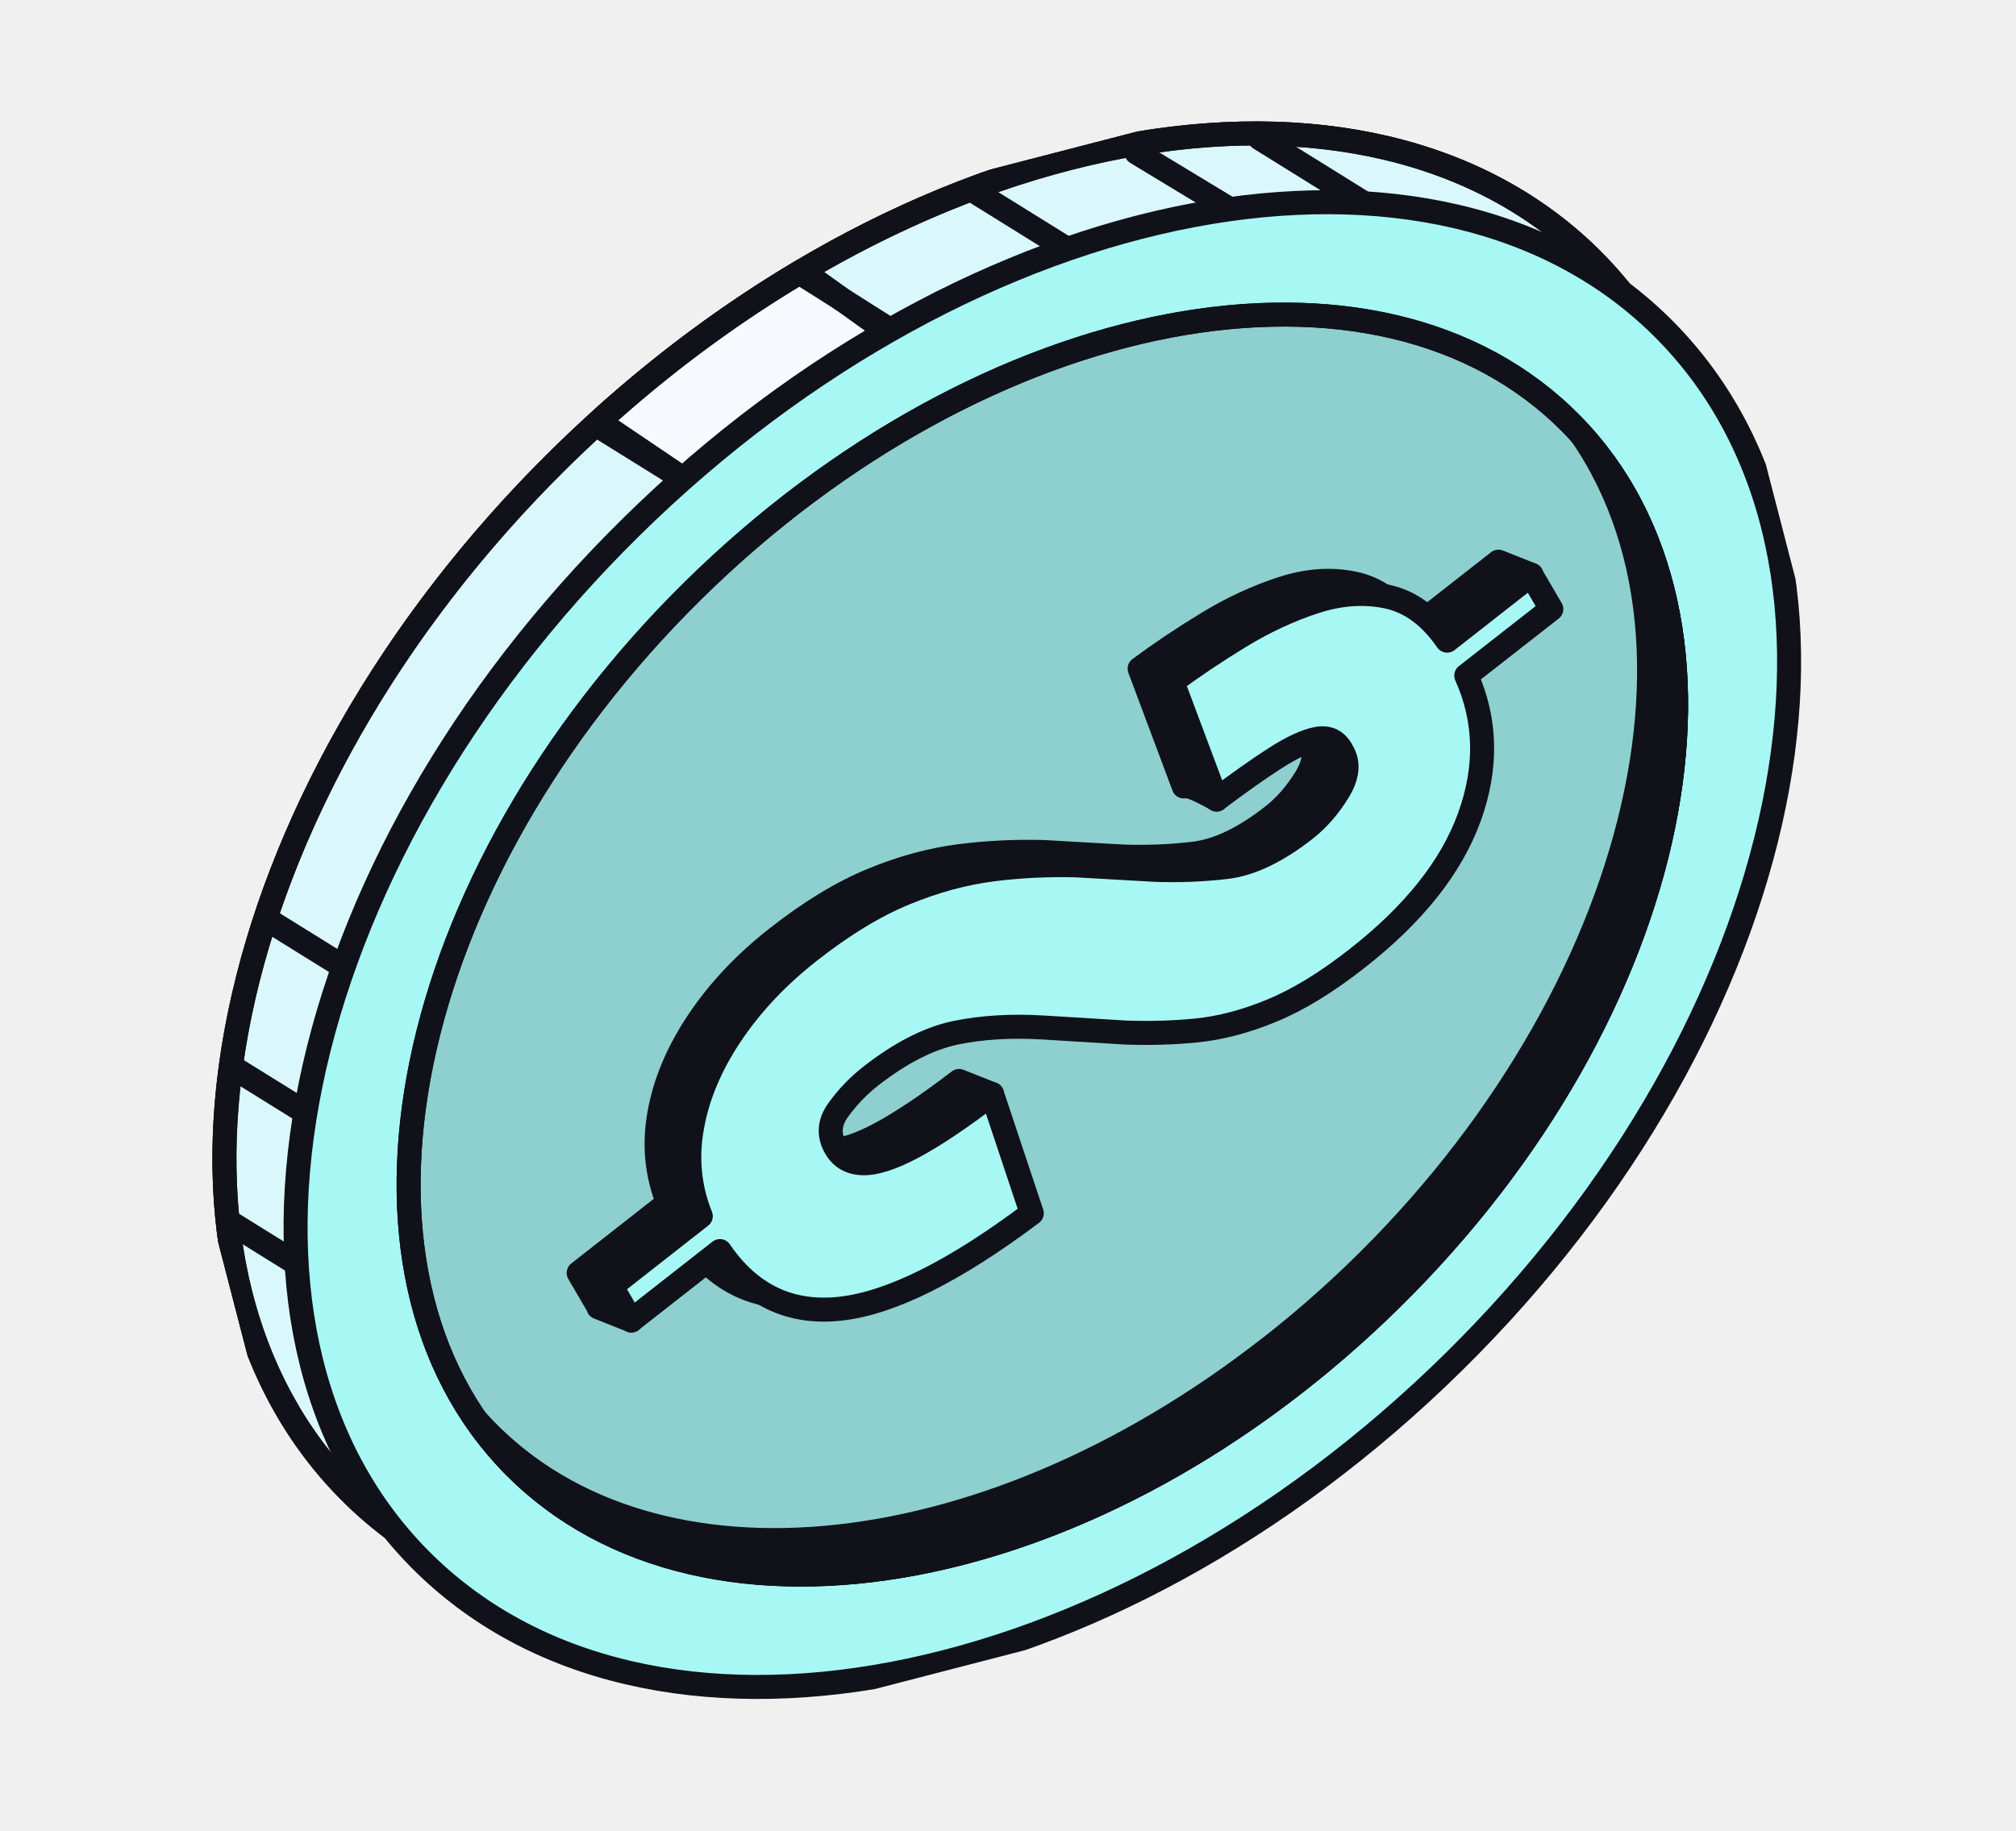
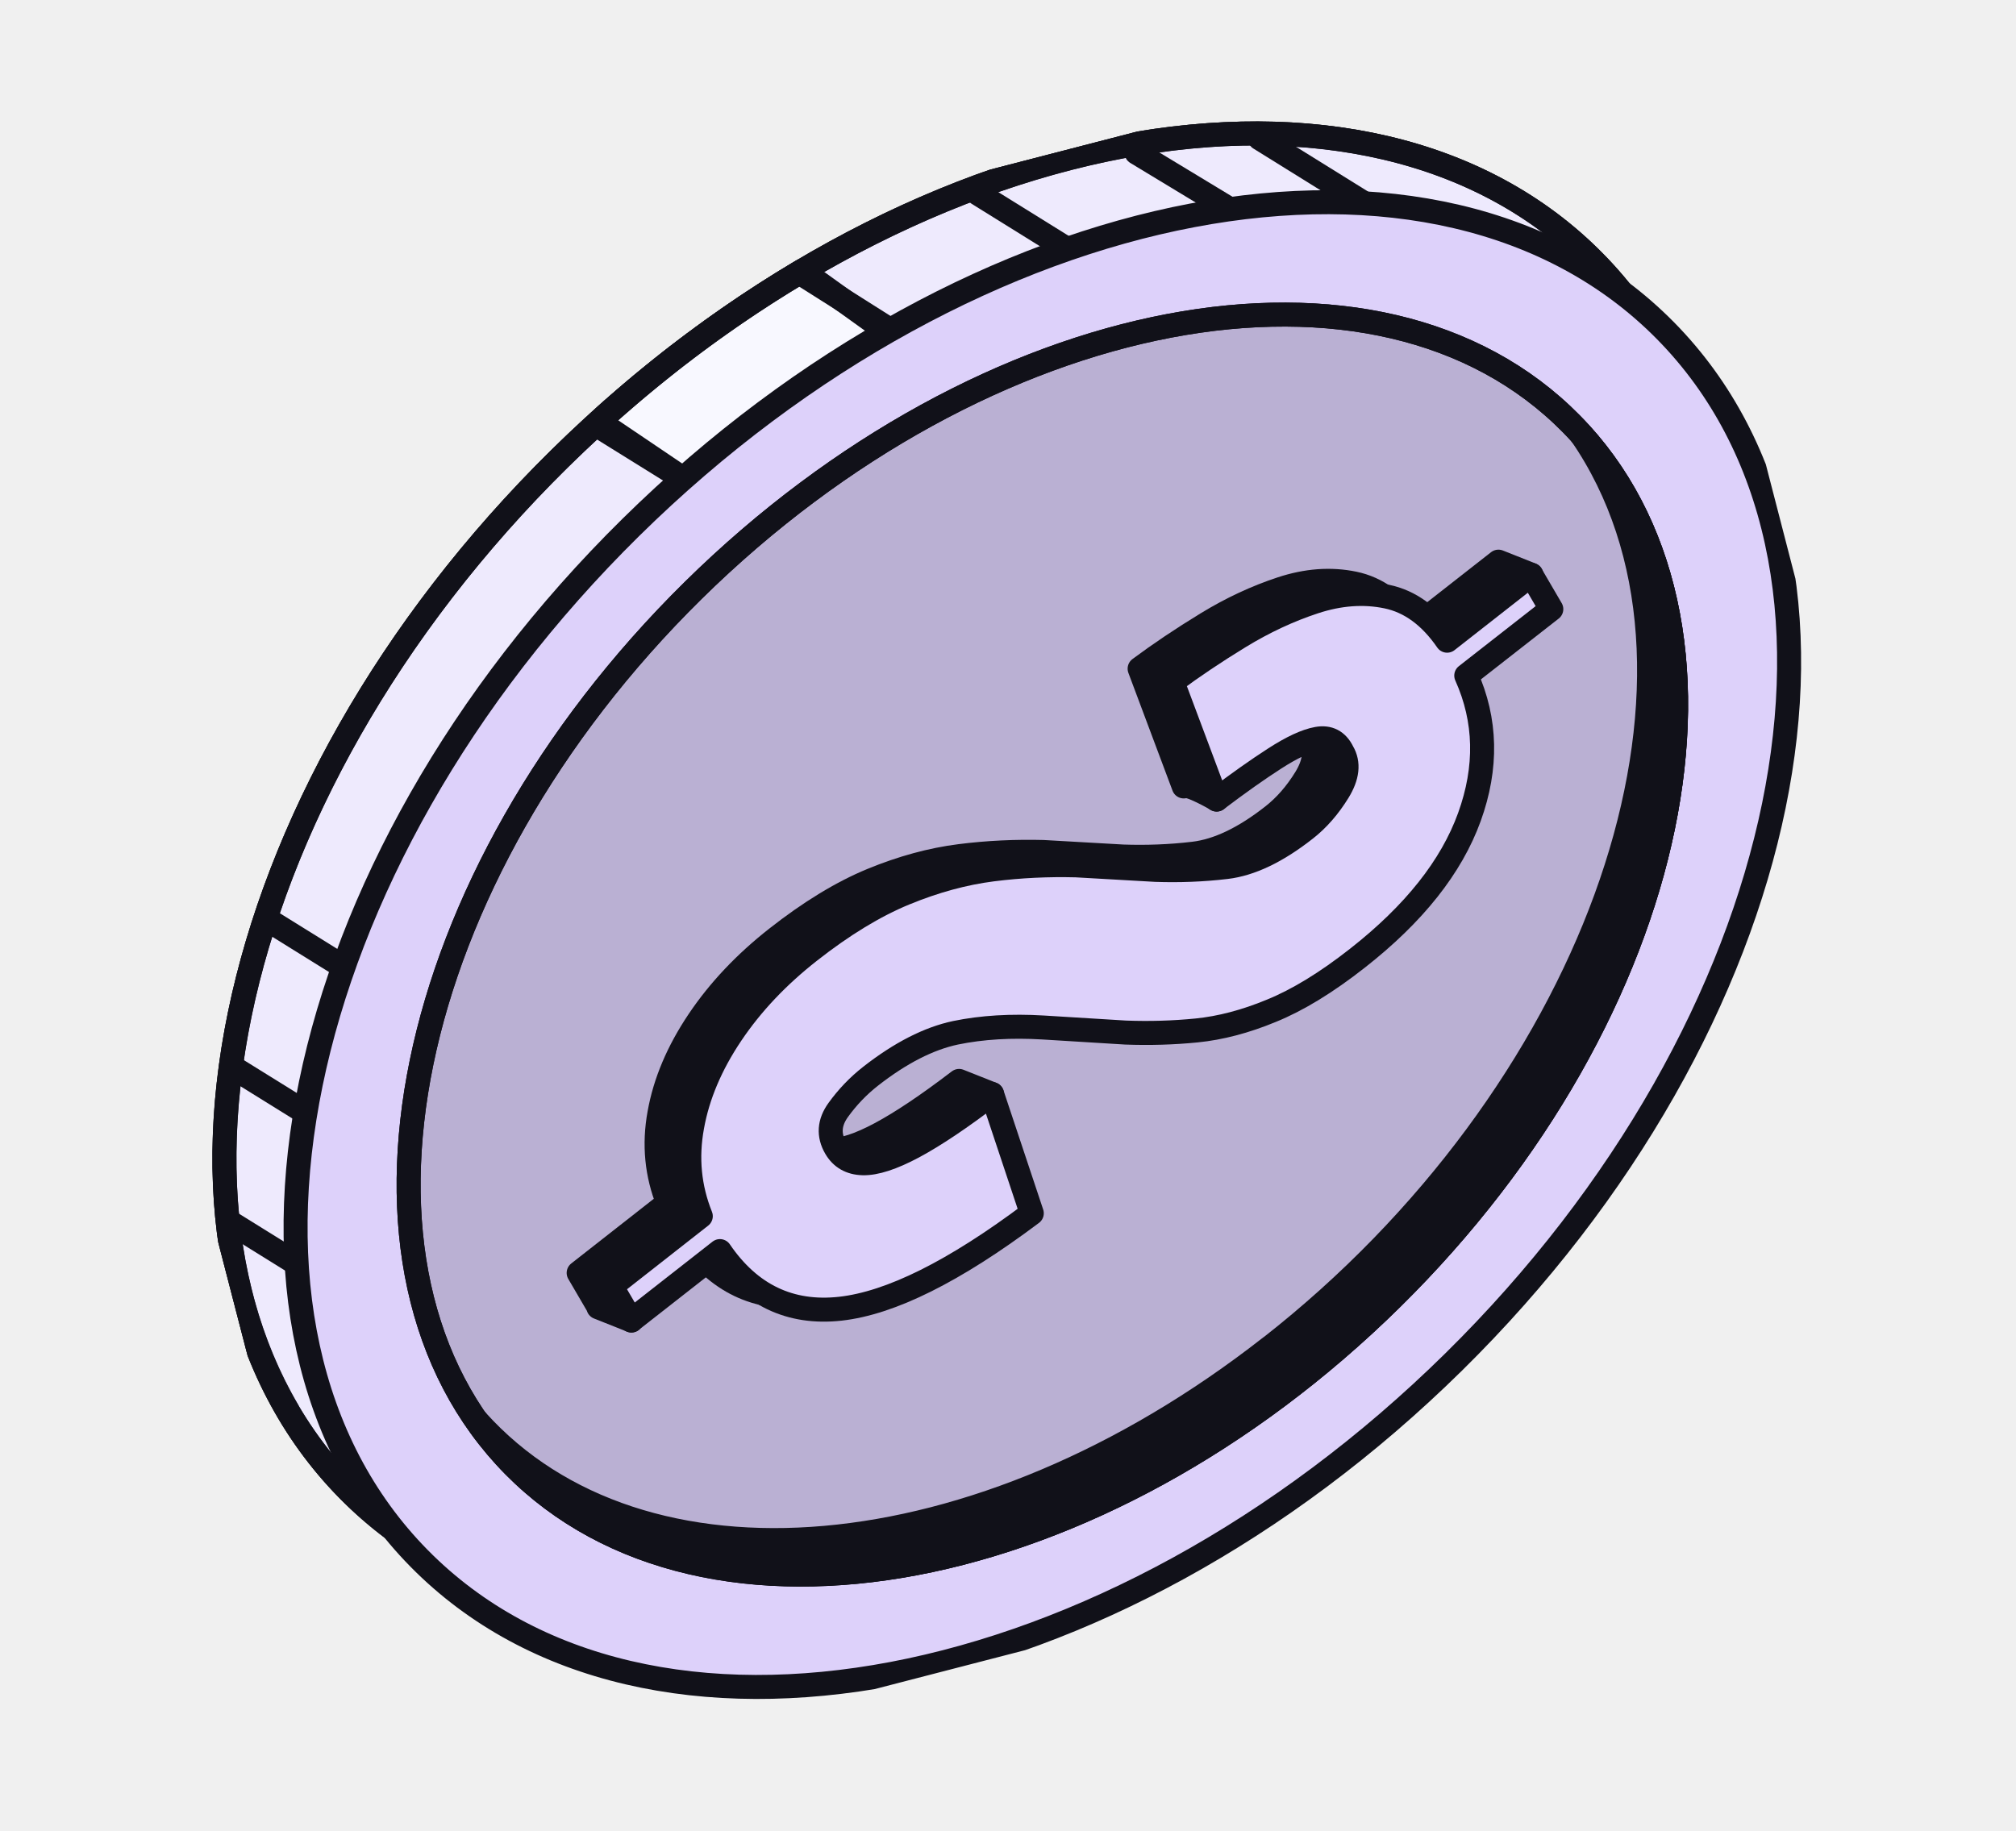
<svg xmlns="http://www.w3.org/2000/svg" width="109" height="99" viewBox="0 0 109 99" fill="none">
-   <g clip-path="url(#clip0_160_1313)">
-     <path d="M18.816 80.555C6.534 68.088 11.664 43.12 30.273 24.788C48.883 6.456 73.925 1.701 86.206 14.168C98.487 26.635 93.358 51.603 74.748 69.935C56.139 88.267 31.097 93.022 18.816 80.555Z" fill="#A7F7F5" stroke="#111119" stroke-width="1.298" stroke-linecap="round" stroke-linejoin="round" />
-     <path opacity="0.62" d="M15.557 76.29C24.535 91.654 48.361 91.16 68.766 75.186C89.17 59.212 98.441 33.798 89.452 18.427C81.503 4.818 61.913 3.65 43.373 14.648C40.973 16.074 38.585 17.698 36.243 19.531C34.906 20.586 33.615 21.667 32.375 22.802C14.707 38.797 7.163 61.924 15.566 76.288L15.557 76.29Z" fill="#F8F8FF" stroke="#111119" stroke-width="1.298" stroke-linecap="round" stroke-linejoin="round" />
+   <g clip-path="url(#clip0_2506_21924)">
+     <path d="M18.816 80.555C6.534 68.088 11.664 43.12 30.273 24.788C48.883 6.456 73.925 1.701 86.206 14.168C98.487 26.636 93.358 51.603 74.748 69.936C56.139 88.268 31.097 93.022 18.816 80.555Z" fill="#DDD1FA" stroke="#111119" stroke-width="1.298" stroke-linecap="round" stroke-linejoin="round" />
+     <path opacity="0.62" d="M15.557 76.29C24.535 91.655 48.361 91.161 68.766 75.187C89.17 59.213 98.441 33.798 89.451 18.427C81.503 4.819 61.913 3.651 43.373 14.649C40.972 16.075 38.585 17.698 36.243 19.531C34.906 20.586 33.614 21.668 32.375 22.803C14.707 38.797 7.163 61.925 15.566 76.288L15.557 76.29Z" fill="#F8F8FF" stroke="#111119" stroke-width="1.298" stroke-linecap="round" stroke-linejoin="round" />
    <path d="M32.376 22.802L41.061 28.67L52.648 21.312L43.373 14.648C40.973 16.074 38.586 17.698 36.243 19.53C34.906 20.585 33.615 21.667 32.376 22.802Z" fill="#F8F8FF" stroke="#111119" stroke-width="1.298" stroke-linecap="round" stroke-linejoin="round" />
-     <path d="M68.107 7.48L86.719 19.048" stroke="#111119" stroke-width="1.298" stroke-linecap="round" stroke-linejoin="round" />
+     <path d="M68.107 7.48L86.719 19.047" stroke="#111119" stroke-width="1.298" stroke-linecap="round" stroke-linejoin="round" />
    <path d="M61.447 8.255L79.297 19.062" stroke="#111119" stroke-width="1.298" stroke-linecap="round" stroke-linejoin="round" />
    <path d="M52.88 10.472L71.492 22.04" stroke="#111119" stroke-width="1.298" stroke-linecap="round" stroke-linejoin="round" />
-     <path d="M14.473 49.741L33.085 61.309" stroke="#111119" stroke-width="1.298" stroke-linecap="round" stroke-linejoin="round" />
-     <path d="M12.523 57.682L31.133 69.24" stroke="#111119" stroke-width="1.298" stroke-linecap="round" stroke-linejoin="round" />
-     <path d="M12.417 66.084L31.029 77.651" stroke="#111119" stroke-width="1.298" stroke-linecap="round" stroke-linejoin="round" />
+     <path d="M14.473 49.74L33.085 61.308" stroke="#111119" stroke-width="1.298" stroke-linecap="round" stroke-linejoin="round" />
+     <path d="M12.523 57.681L31.133 69.24" stroke="#111119" stroke-width="1.298" stroke-linecap="round" stroke-linejoin="round" />
+     <path d="M12.417 66.083L31.029 77.651" stroke="#111119" stroke-width="1.298" stroke-linecap="round" stroke-linejoin="round" />
    <path d="M43.442 14.879L61.554 26.327" stroke="#111119" stroke-width="1.298" stroke-linecap="round" stroke-linejoin="round" />
-     <path d="M32.319 23.028L50.931 34.595" stroke="#111119" stroke-width="1.298" stroke-linecap="round" stroke-linejoin="round" />
-     <path d="M18.816 80.555C6.534 68.088 11.664 43.12 30.273 24.788C48.883 6.456 73.925 1.701 86.206 14.168C98.487 26.635 93.358 51.603 74.748 69.935C56.139 88.267 31.097 93.022 18.816 80.555Z" stroke="#111119" stroke-width="1.298" stroke-linecap="round" stroke-linejoin="round" />
-     <path d="M22.662 84.274C10.38 71.807 15.51 46.839 34.12 28.507C52.729 10.175 77.771 5.42 90.052 17.887C102.334 30.354 97.204 55.322 78.594 73.654C59.985 91.986 34.943 96.741 22.662 84.274Z" fill="#A7F7F5" stroke="#111119" stroke-width="1.298" stroke-linecap="round" stroke-linejoin="round" />
-     <path d="M27.763 79.248C17.34 68.668 21.693 47.48 37.485 31.923C53.277 16.366 74.528 12.332 84.951 22.912C95.373 33.493 91.02 54.681 75.228 70.237C59.437 85.794 38.186 89.828 27.763 79.248Z" fill="#A7F7F5" stroke="#111119" stroke-width="1.298" stroke-linecap="round" stroke-linejoin="round" />
-     <path opacity="0.16" d="M27.763 79.248C17.34 68.668 21.693 47.48 37.485 31.923C53.277 16.366 74.528 12.332 84.951 22.912C95.373 33.493 91.02 54.681 75.228 70.237C59.437 85.794 38.186 89.828 27.763 79.248Z" fill="black" stroke="#111119" stroke-width="1.298" stroke-linecap="round" stroke-linejoin="round" />
-     <path d="M27.763 79.248C17.34 68.668 21.693 47.48 37.485 31.923C53.277 16.366 74.528 12.332 84.951 22.912C95.373 33.493 91.02 54.681 75.228 70.237C59.437 85.794 38.186 89.828 27.763 79.248Z" stroke="#111119" stroke-width="1.298" stroke-linecap="round" stroke-linejoin="round" />
-     <path d="M68.688 72.849C86.01 59.292 93.873 37.73 86.253 24.688C86.011 24.271 85.753 23.869 85.478 23.47C86.311 24.395 87.062 25.408 87.715 26.523C95.335 39.565 87.472 61.128 70.159 74.682C53.396 87.807 33.914 88.614 25.776 76.826C34.611 86.642 52.864 85.233 68.695 72.838L68.688 72.849Z" fill="#111119" stroke="#111119" stroke-width="1.298" stroke-linecap="round" stroke-linejoin="round" />
-     <path d="M32.353 70.698L34.136 71.405L37.139 66.939C38.76 69.317 40.935 70.354 43.646 70.055C46.366 69.754 49.812 68.038 54 64.894L53.638 59.162L51.855 58.455C50.167 59.744 48.746 60.696 47.601 61.309C46.457 61.921 45.546 62.215 44.88 62.195C44.205 62.178 43.718 61.892 43.408 61.359C43.011 60.676 43.055 59.994 43.548 59.311C44.042 58.627 44.622 58.017 45.3 57.487C46.909 56.228 48.441 55.448 49.886 55.141C51.332 54.843 52.908 54.752 54.621 54.855L59.081 55.128C60.377 55.176 61.661 55.141 62.931 55.013C64.202 54.886 65.549 54.537 66.968 53.949C68.39 53.37 69.945 52.422 71.617 51.107C74.684 48.704 76.699 46.161 77.672 43.475C78.644 40.79 78.587 38.237 77.503 35.825L82.8 31.081L81.017 30.374L76.468 33.937C75.548 32.604 74.461 31.812 73.206 31.552C71.951 31.292 70.644 31.391 69.285 31.839C67.925 32.286 66.573 32.914 65.242 33.728C63.91 34.542 62.701 35.353 61.617 36.161L64.003 42.529C64.251 42.34 65.786 43.236 65.786 43.236C65.786 43.236 66.413 40.774 67.143 40.298C68.063 39.705 68.832 39.343 69.445 39.233C70.058 39.122 70.521 39.356 70.816 39.941C71.175 40.548 71.093 41.269 70.587 42.09C70.08 42.91 69.49 43.59 68.812 44.12C67.268 45.334 65.843 46.01 64.541 46.164C63.24 46.319 61.967 46.361 60.72 46.32L56.412 46.074C54.926 46.037 53.42 46.101 51.889 46.296C50.359 46.491 48.774 46.92 47.146 47.591C45.518 48.261 43.797 49.31 41.997 50.725C40.285 52.068 38.877 53.554 37.771 55.201C36.664 56.848 35.956 58.516 35.654 60.204C35.344 61.894 35.504 63.51 36.122 65.046L31.287 68.837L32.371 70.693L32.353 70.698Z" fill="#111119" stroke="#111119" stroke-width="1.298" stroke-linecap="round" stroke-linejoin="round" />
-     <path d="M34.136 71.405L38.924 67.655C40.546 70.033 42.721 71.07 45.432 70.771C48.152 70.47 51.598 68.754 55.786 65.61L53.638 59.162C51.95 60.451 50.529 61.404 49.385 62.016C48.24 62.628 47.329 62.922 46.654 62.905C45.979 62.888 45.493 62.602 45.182 62.069C44.785 61.386 44.829 60.704 45.323 60.02C45.817 59.337 46.397 58.727 47.074 58.197C48.683 56.937 50.216 56.157 51.66 55.851C53.106 55.553 54.683 55.461 56.396 55.564L60.855 55.837C62.151 55.885 63.436 55.85 64.706 55.722C65.976 55.595 67.323 55.246 68.742 54.659C70.164 54.08 71.72 53.131 73.392 51.817C76.459 49.413 78.474 46.87 79.446 44.185C80.418 41.499 80.361 38.946 79.277 36.534L83.875 32.939L82.791 31.083L78.242 34.646C77.322 33.313 76.236 32.521 74.98 32.261C73.725 32.002 72.419 32.1 71.059 32.548C69.699 32.996 68.348 33.623 67.016 34.438C65.684 35.252 64.476 36.063 63.391 36.87L65.777 43.238C66.955 42.349 68 41.609 68.92 41.016C69.839 40.424 70.608 40.062 71.221 39.951C71.835 39.84 72.298 40.075 72.584 40.662C72.942 41.269 72.86 41.989 72.354 42.81C71.848 43.631 71.257 44.311 70.58 44.841C69.035 46.055 67.61 46.73 66.309 46.885C65.007 47.04 63.734 47.082 62.488 47.041L58.179 46.795C56.694 46.758 55.187 46.822 53.657 47.017C52.126 47.212 50.541 47.641 48.913 48.312C47.286 48.982 45.564 50.031 43.765 51.445C42.053 52.789 40.645 54.275 39.538 55.922C38.431 57.569 37.723 59.237 37.422 60.925C37.112 62.615 37.272 64.231 37.89 65.767L33.054 69.558L34.139 71.414L34.136 71.405Z" fill="#A7F7F5" stroke="#111119" stroke-width="1.298" stroke-linecap="round" stroke-linejoin="round" />
+     <path d="M32.319 23.027L50.931 34.594" stroke="#111119" stroke-width="1.298" stroke-linecap="round" stroke-linejoin="round" />
+     <path d="M18.816 80.555C6.534 68.088 11.664 43.12 30.273 24.788C48.883 6.456 73.925 1.701 86.206 14.168C98.487 26.636 93.358 51.603 74.748 69.936C56.139 88.268 31.097 93.022 18.816 80.555Z" stroke="#111119" stroke-width="1.298" stroke-linecap="round" stroke-linejoin="round" />
+     <path d="M22.662 84.274C10.38 71.807 15.51 46.839 34.12 28.507C52.729 10.175 77.771 5.42 90.052 17.887C102.334 30.354 97.204 55.322 78.594 73.654C59.985 91.986 34.943 96.741 22.662 84.274Z" fill="#DDD1FA" stroke="#111119" stroke-width="1.298" stroke-linecap="round" stroke-linejoin="round" />
+     <path d="M27.763 79.248C17.34 68.667 21.693 47.479 37.485 31.923C53.277 16.366 74.528 12.332 84.951 22.912C95.373 33.492 91.02 54.681 75.229 70.237C59.437 85.794 38.186 89.828 27.763 79.248Z" fill="#DDD1FA" stroke="#111119" stroke-width="1.298" stroke-linecap="round" stroke-linejoin="round" />
+     <path opacity="0.16" d="M27.763 79.248C17.34 68.667 21.693 47.479 37.485 31.923C53.277 16.366 74.528 12.332 84.951 22.912C95.373 33.492 91.02 54.681 75.229 70.237C59.437 85.794 38.186 89.828 27.763 79.248Z" fill="black" stroke="#111119" stroke-width="1.298" stroke-linecap="round" stroke-linejoin="round" />
+     <path d="M27.763 79.248C17.34 68.667 21.693 47.479 37.485 31.923C53.277 16.366 74.528 12.332 84.951 22.912C95.373 33.492 91.02 54.681 75.229 70.237C59.437 85.794 38.186 89.828 27.763 79.248Z" stroke="#111119" stroke-width="1.298" stroke-linecap="round" stroke-linejoin="round" />
+     <path d="M68.688 72.85C86.01 59.293 93.873 37.73 86.253 24.688C86.011 24.271 85.753 23.869 85.478 23.471C86.311 24.395 87.062 25.408 87.714 26.523C95.335 39.565 87.472 61.128 70.159 74.682C53.396 87.807 33.914 88.614 25.776 76.827C34.611 86.642 52.864 85.233 68.695 72.838L68.688 72.85Z" fill="#111119" stroke="#111119" stroke-width="1.298" stroke-linecap="round" stroke-linejoin="round" />
+     <path d="M32.353 70.697L34.136 71.405L37.139 66.939C38.761 69.317 40.936 70.354 43.647 70.055C46.366 69.753 49.812 68.037 54 64.893L53.638 59.162L51.855 58.454C50.167 59.744 48.746 60.696 47.601 61.308C46.457 61.921 45.546 62.214 44.88 62.195C44.205 62.178 43.718 61.892 43.408 61.359C43.011 60.676 43.055 59.994 43.549 59.31C44.042 58.627 44.622 58.017 45.3 57.487C46.909 56.227 48.442 55.447 49.886 55.141C51.332 54.843 52.909 54.751 54.622 54.854L59.081 55.128C60.377 55.175 61.661 55.14 62.932 55.013C64.202 54.885 65.549 54.536 66.968 53.949C68.39 53.37 69.945 52.421 71.618 51.107C74.684 48.703 76.7 46.16 77.672 43.475C78.644 40.789 78.587 38.236 77.503 35.825L82.8 31.081L81.017 30.373L76.468 33.936C75.548 32.603 74.462 31.811 73.206 31.552C71.951 31.292 70.644 31.39 69.285 31.838C67.925 32.286 66.574 32.913 65.242 33.728C63.91 34.542 62.702 35.353 61.617 36.161L64.003 42.528C64.251 42.339 65.786 43.236 65.786 43.236C65.786 43.236 66.414 40.774 67.143 40.297C68.063 39.705 68.832 39.343 69.445 39.232C70.058 39.121 70.521 39.356 70.817 39.941C71.175 40.547 71.093 41.268 70.587 42.089C70.081 42.91 69.49 43.59 68.813 44.12C67.268 45.334 65.843 46.009 64.541 46.164C63.24 46.319 61.967 46.361 60.72 46.319L56.412 46.074C54.927 46.036 53.42 46.101 51.889 46.296C50.359 46.49 48.774 46.92 47.146 47.59C45.518 48.261 43.797 49.31 41.997 50.724C40.285 52.068 38.878 53.553 37.771 55.2C36.664 56.847 35.956 58.516 35.655 60.203C35.344 61.893 35.504 63.51 36.122 65.046L31.287 68.836L32.371 70.692L32.353 70.697Z" fill="#111119" stroke="#111119" stroke-width="1.298" stroke-linecap="round" stroke-linejoin="round" />
+     <path d="M34.136 71.405L38.925 67.656C40.546 70.034 42.721 71.071 45.432 70.772C48.152 70.47 51.598 68.754 55.786 65.611L53.638 59.162C51.95 60.452 50.529 61.404 49.385 62.017C48.24 62.629 47.329 62.922 46.654 62.905C45.979 62.888 45.493 62.602 45.182 62.069C44.785 61.386 44.829 60.704 45.323 60.021C45.817 59.337 46.397 58.727 47.074 58.197C48.684 56.938 50.216 56.158 51.66 55.851C53.106 55.553 54.683 55.462 56.396 55.564L60.855 55.838C62.151 55.886 63.436 55.85 64.706 55.723C65.976 55.595 67.323 55.247 68.742 54.659C70.164 54.08 71.72 53.132 73.392 51.817C76.459 49.414 78.474 46.871 79.446 44.185C80.418 41.5 80.361 38.947 79.277 36.535L83.875 32.94L82.791 31.084L78.242 34.647C77.322 33.313 76.236 32.522 74.981 32.262C73.725 32.002 72.419 32.101 71.059 32.549C69.699 32.996 68.348 33.624 67.016 34.438C65.684 35.252 64.476 36.063 63.391 36.871L65.777 43.239C66.955 42.349 68 41.609 68.92 41.017C69.84 40.424 70.608 40.062 71.222 39.952C71.835 39.841 72.298 40.075 72.584 40.663C72.942 41.269 72.861 41.99 72.354 42.811C71.848 43.632 71.258 44.312 70.58 44.841C69.036 46.056 67.61 46.731 66.309 46.886C65.008 47.041 63.734 47.083 62.488 47.041L58.179 46.795C56.694 46.758 55.187 46.822 53.657 47.017C52.126 47.212 50.541 47.642 48.914 48.312C47.286 48.982 45.564 50.032 43.765 51.446C42.053 52.79 40.645 54.275 39.538 55.922C38.432 57.569 37.723 59.238 37.422 60.925C37.112 62.615 37.272 64.231 37.89 65.767L33.055 69.558L34.139 71.414L34.136 71.405Z" fill="#DDD1FA" stroke="#111119" stroke-width="1.298" stroke-linecap="round" stroke-linejoin="round" />
  </g>
  <defs>
-     <clipPath id="clip0_160_1313">
+     <clipPath id="clip0_2506_21924">
      <rect width="91.546" height="77.984" fill="white" transform="matrix(-0.968104 0.25055 0.25055 0.968104 88.9751 0)" />
    </clipPath>
  </defs>
</svg>
